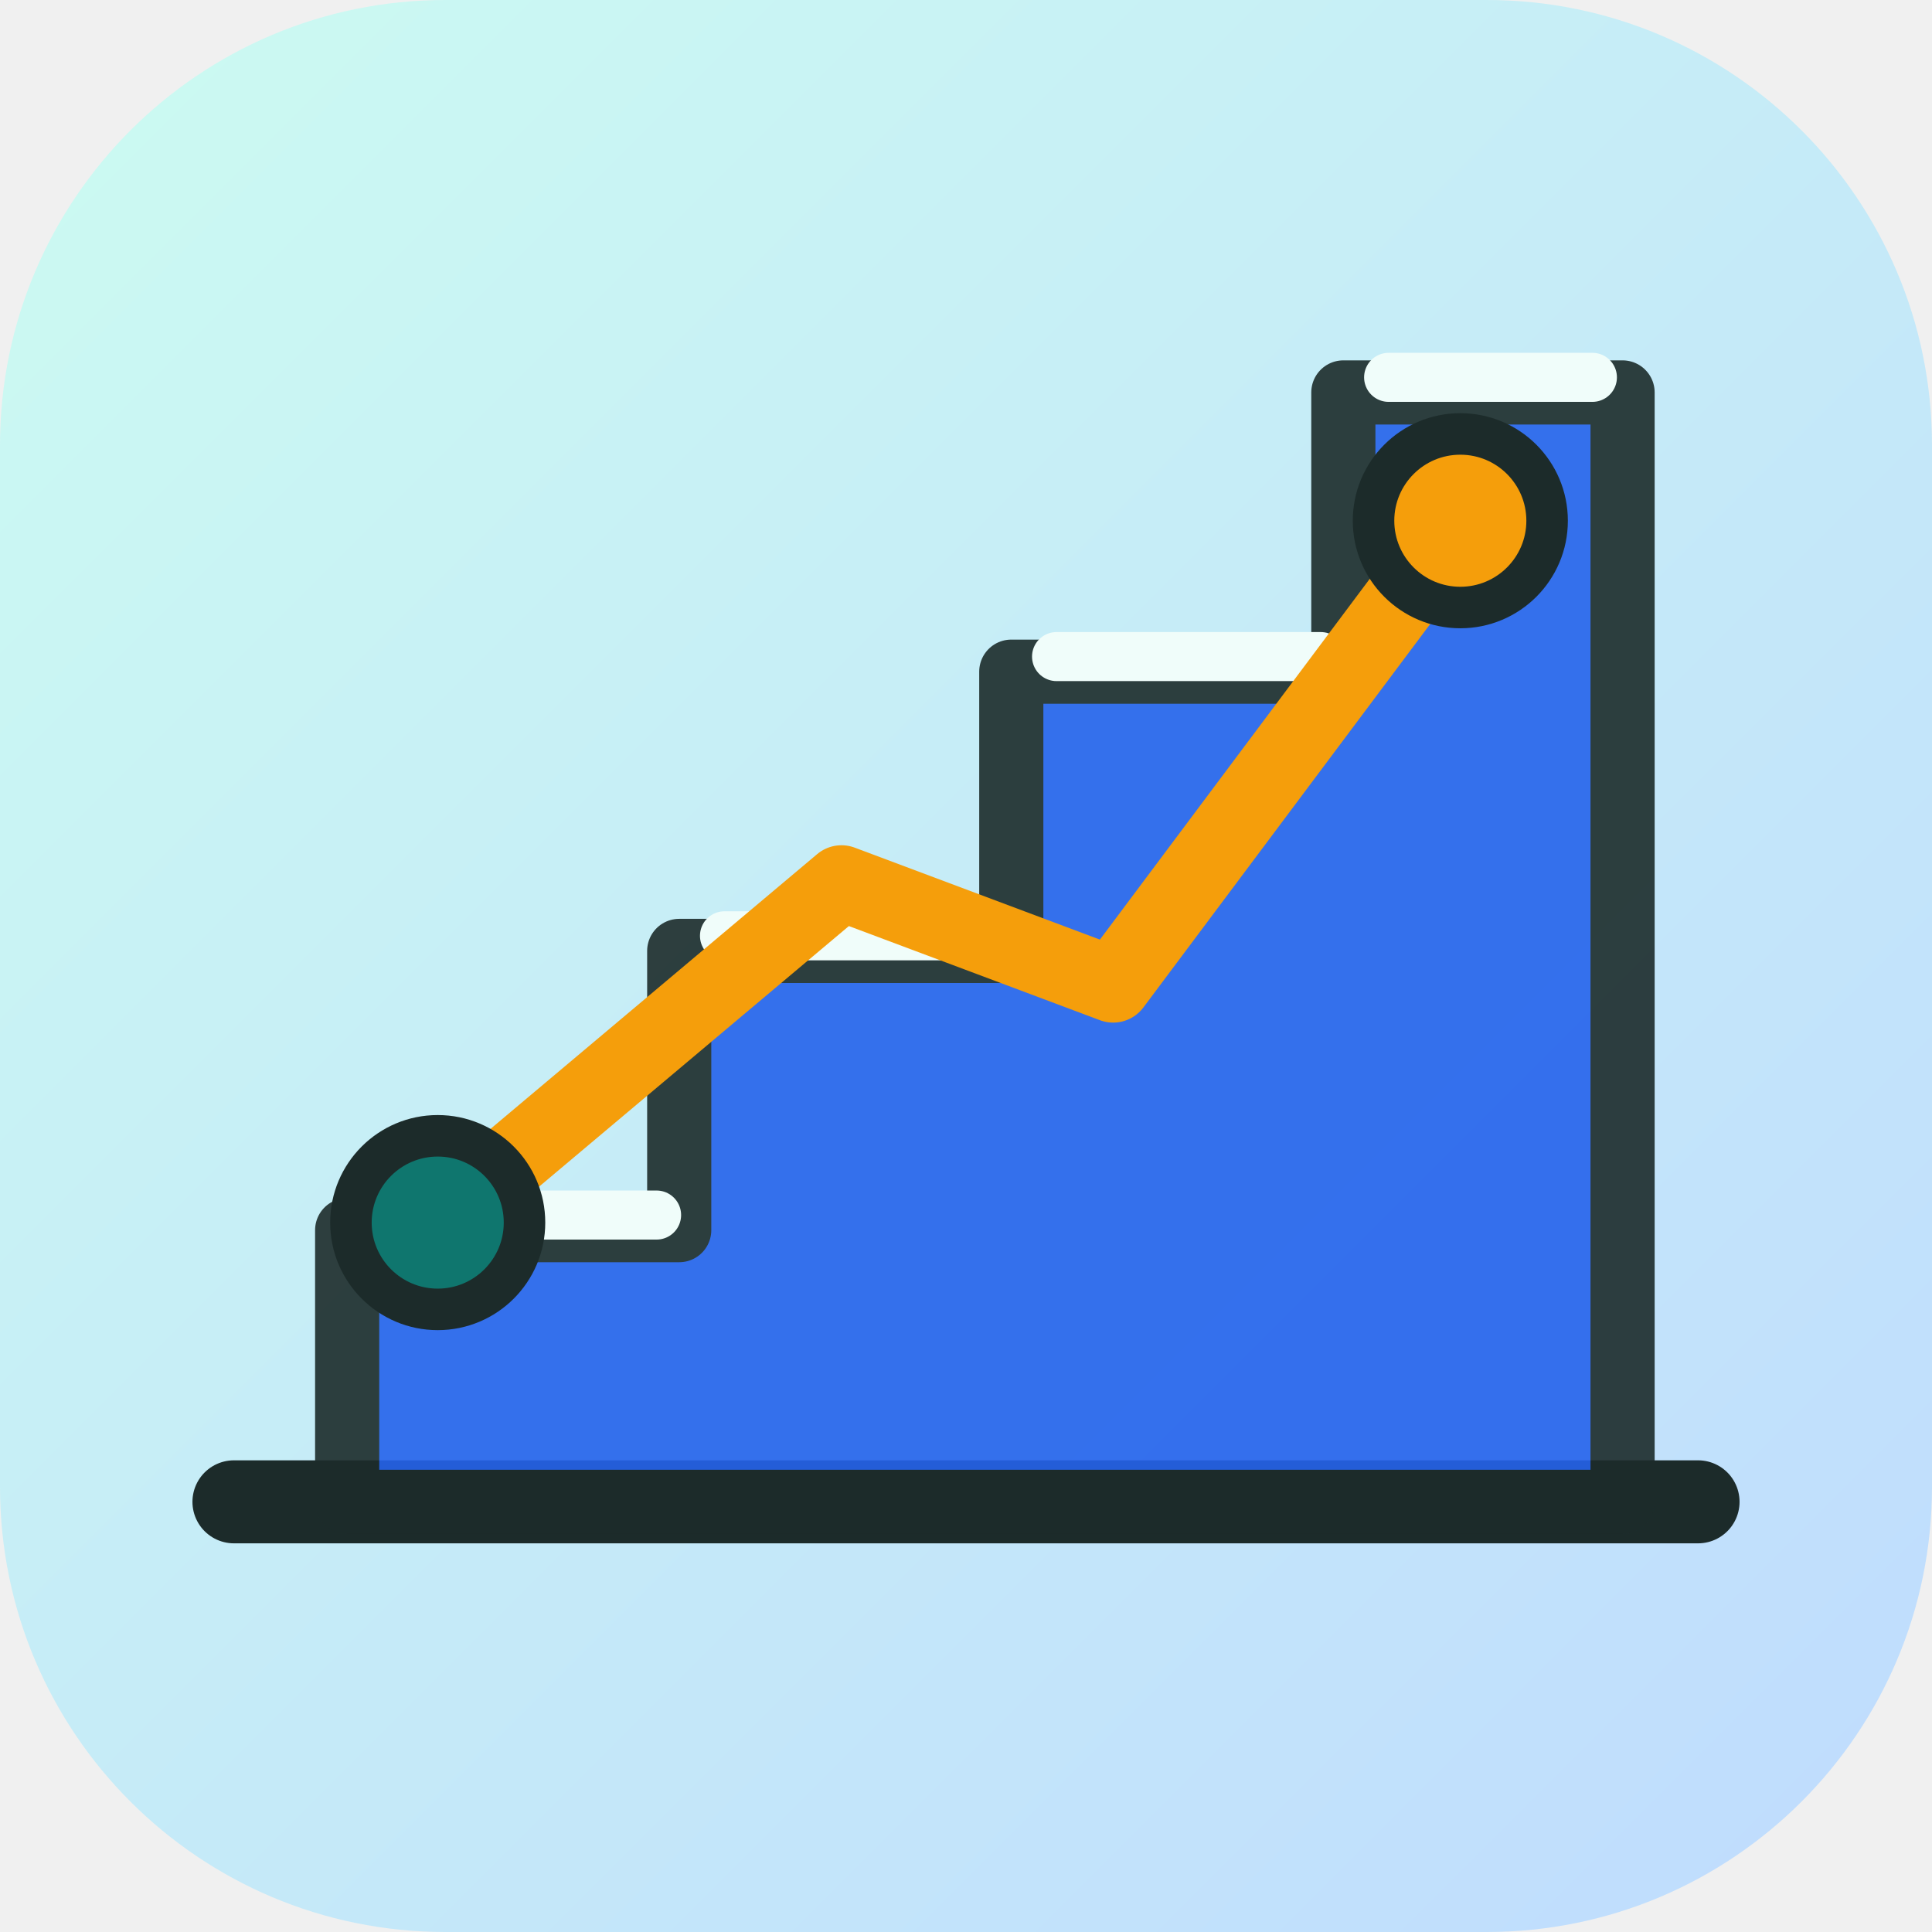
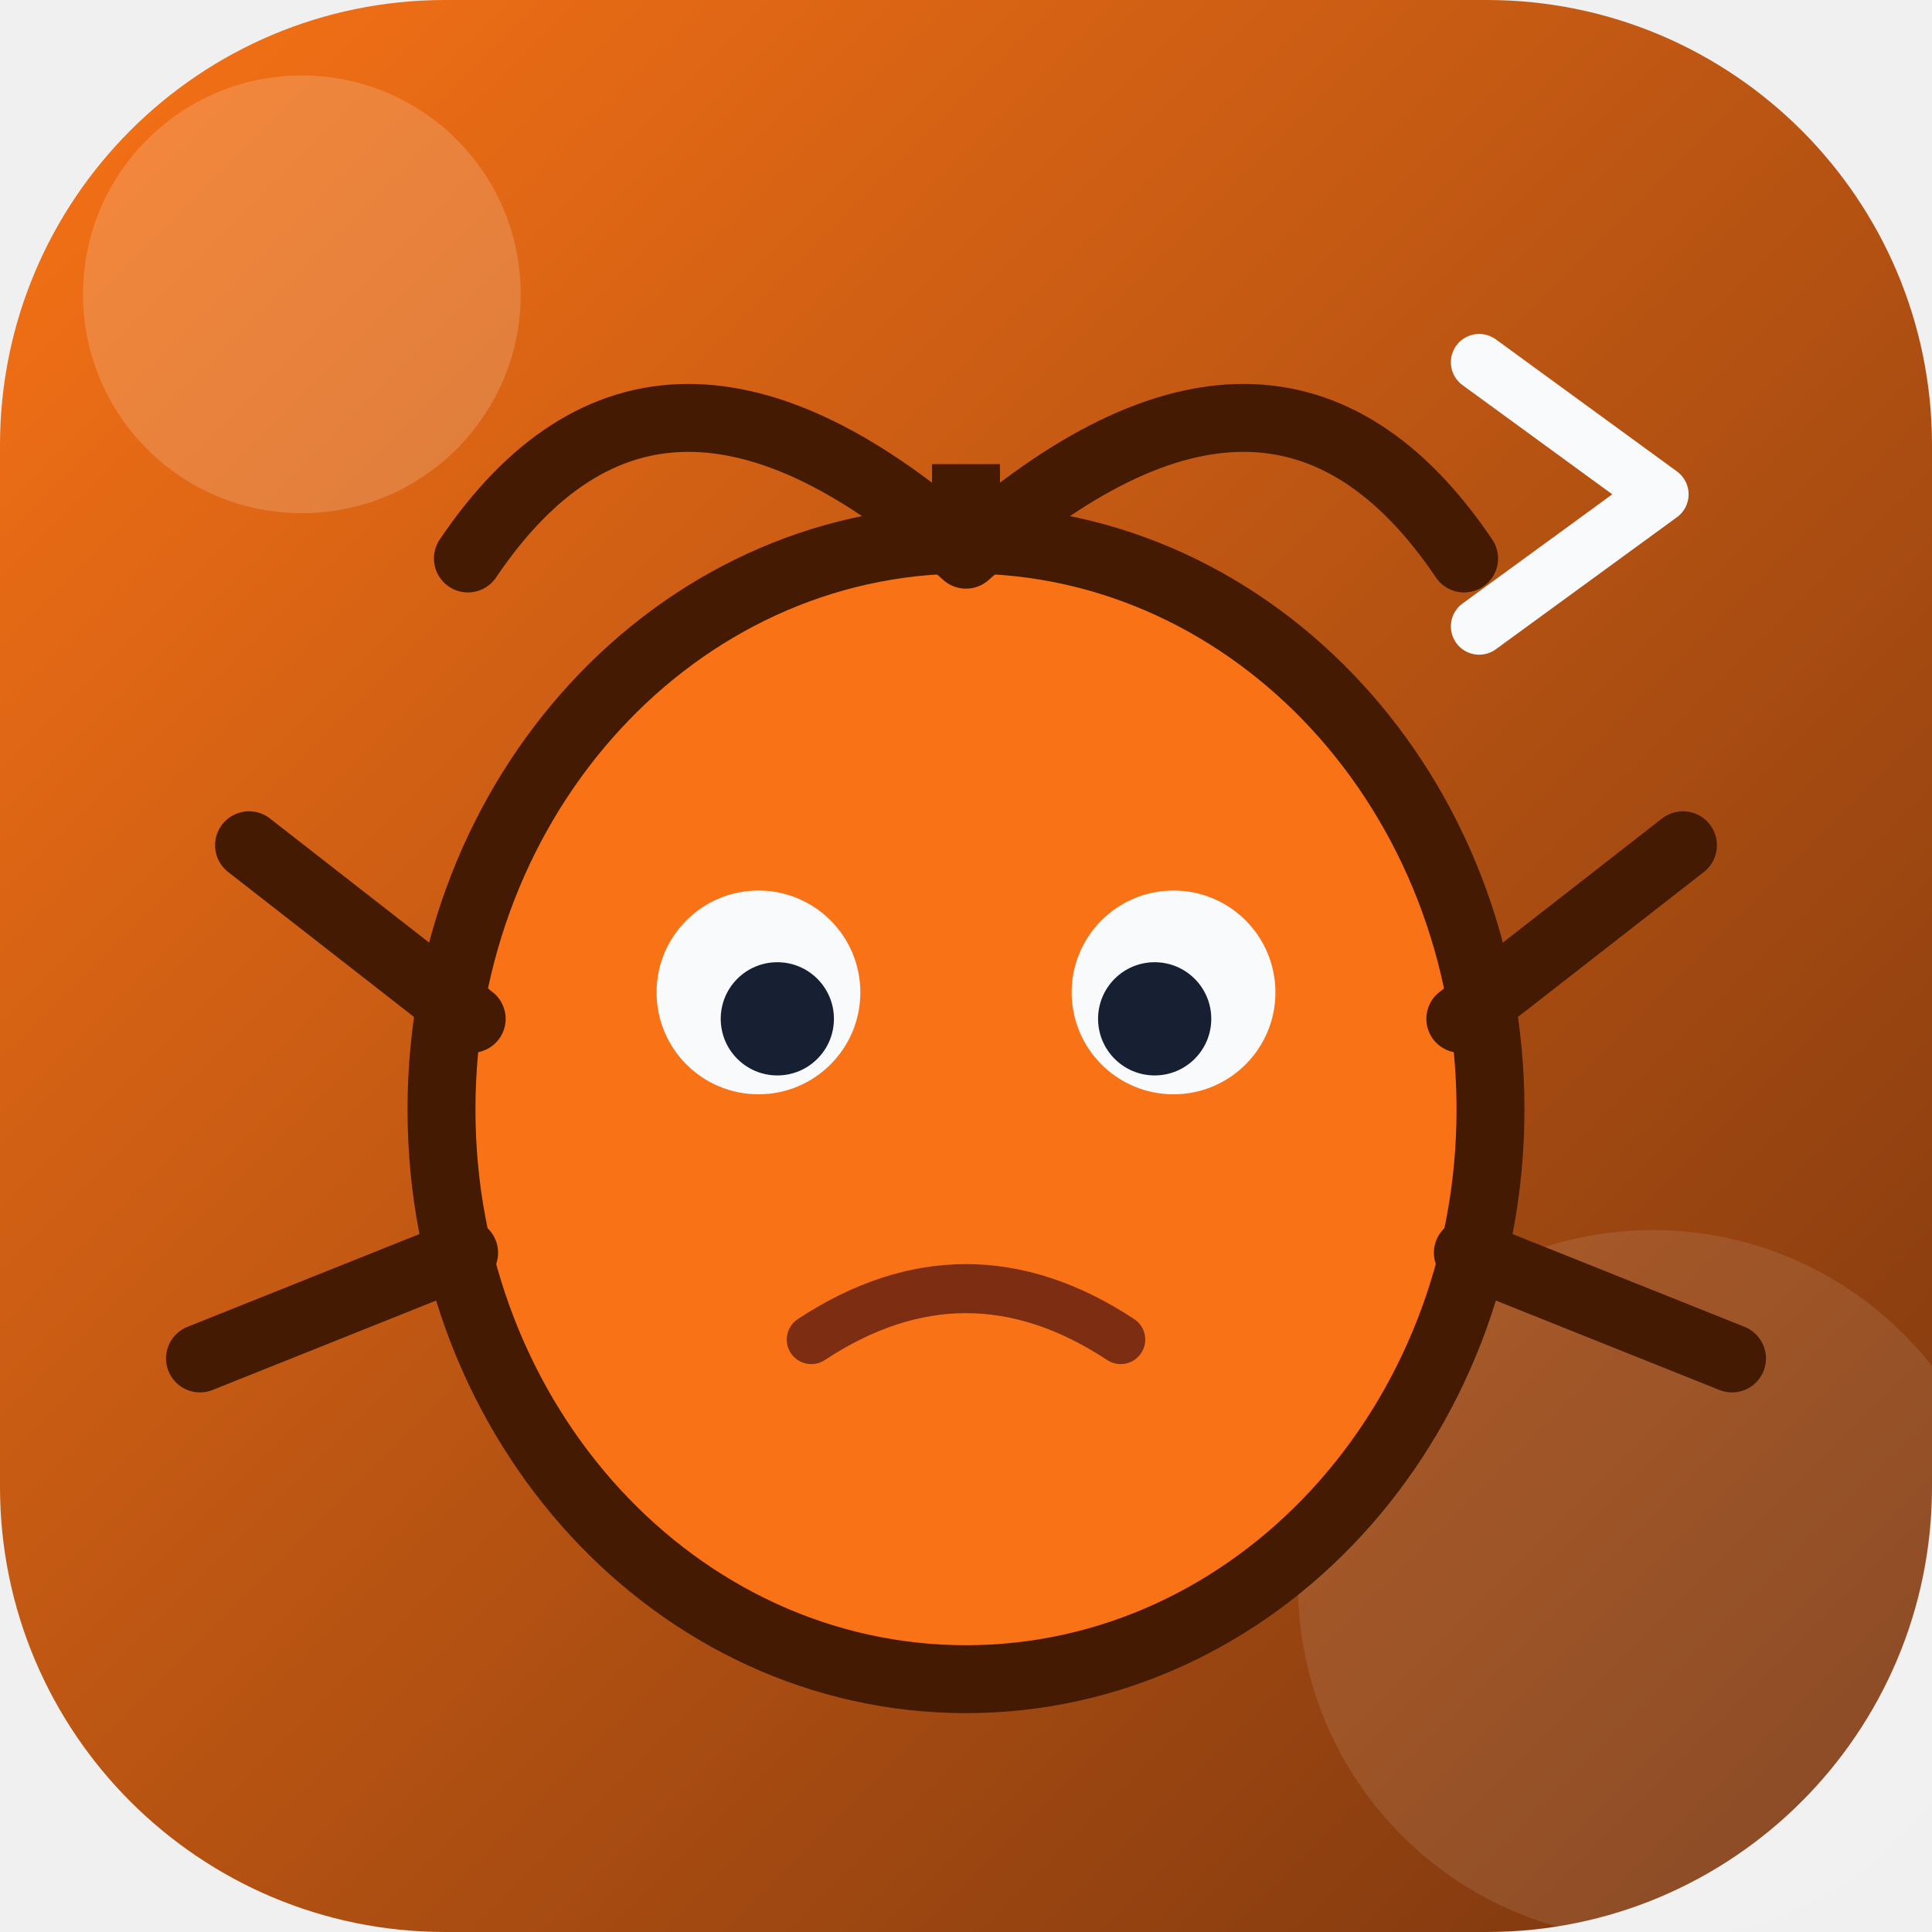
- <svg xmlns="http://www.w3.org/2000/svg" viewBox="0 0 512 512">
+ <svg xmlns="http://www.w3.org/2000/svg" viewBox="0 0 512 512" role="img">
  <defs>
-     <linearGradient id="bg" x2="1" y2="1">
-       <stop stop-color="#CCFBF1" />
-       <stop offset="1" stop-color="#BFDBFE" />
+     <linearGradient id="bg-15" x1="0" y1="0" x2="1" y2="1">
+       <stop stop-color="#F97316" />
+       <stop offset="1" stop-color="#78350F" />
    </linearGradient>
  </defs>
-   <rect width="512" height="512" rx="118" fill="url(#bg)" />
-   <path d="M62 398h388" stroke="#1C2B2A" stroke-width="22" stroke-linecap="round" />
-   <path d="M92 398v-72h88v-74h88v-74h88v-74h74v294z" fill="#2563EB" opacity=".9" stroke="#1C2B2A" stroke-width="17" stroke-linejoin="round" />
-   <path d="M104 322h70M192 248h70M280 174h70M368 100h54" stroke="#F0FDFA" stroke-width="13" stroke-linecap="round" />
-   <path d="m116 324 107-90 72 27 92-123" fill="none" stroke="#F59E0B" stroke-width="20" stroke-linecap="round" stroke-linejoin="round" />
-   <circle cx="116" cy="324" r="23" fill="#0F766E" stroke="#1C2B2A" stroke-width="11" />
-   <circle cx="387" cy="138" r="23" fill="#F59E0B" stroke="#1C2B2A" stroke-width="11" />
+   <rect width="512" height="512" rx="118" fill="url(#bg-15)" />
+   <circle cx="80" cy="78" r="58" fill="#fff" opacity=".17" />
+   <circle cx="438" cy="420" r="94" fill="#fff" opacity=".1" />
+   <path d="M256 123v318" stroke="#451A03" stroke-width="18" />
+   <ellipse cx="256" cy="294" rx="139" ry="151" fill="#F97316" stroke="#451A03" stroke-width="18" />
+   <path d="M256 147q-82-73-132 1M256 147q82-73 132 1" fill="none" stroke="#451A03" stroke-width="18" stroke-linecap="round" />
+   <path d="M125 270 66 224M123 332l-70 28M387 270l59-46M389 332l70 28" stroke="#451A03" stroke-width="18" stroke-linecap="round" />
+   <circle cx="201" cy="263" r="27" fill="#F8FAFC" />
+   <circle cx="311" cy="263" r="27" fill="#F8FAFC" />
+   <circle cx="206" cy="270" r="15" fill="#172033" />
+   <circle cx="306" cy="270" r="15" fill="#172033" />
+   <path d="M215 355q41-27 82 0" fill="none" stroke="#7C2D12" stroke-width="13" stroke-linecap="round" />
+   <path d="m392 96 48 35-48 35" fill="none" stroke="#F8FAFC" stroke-width="15" stroke-linecap="round" stroke-linejoin="round" />
</svg>
